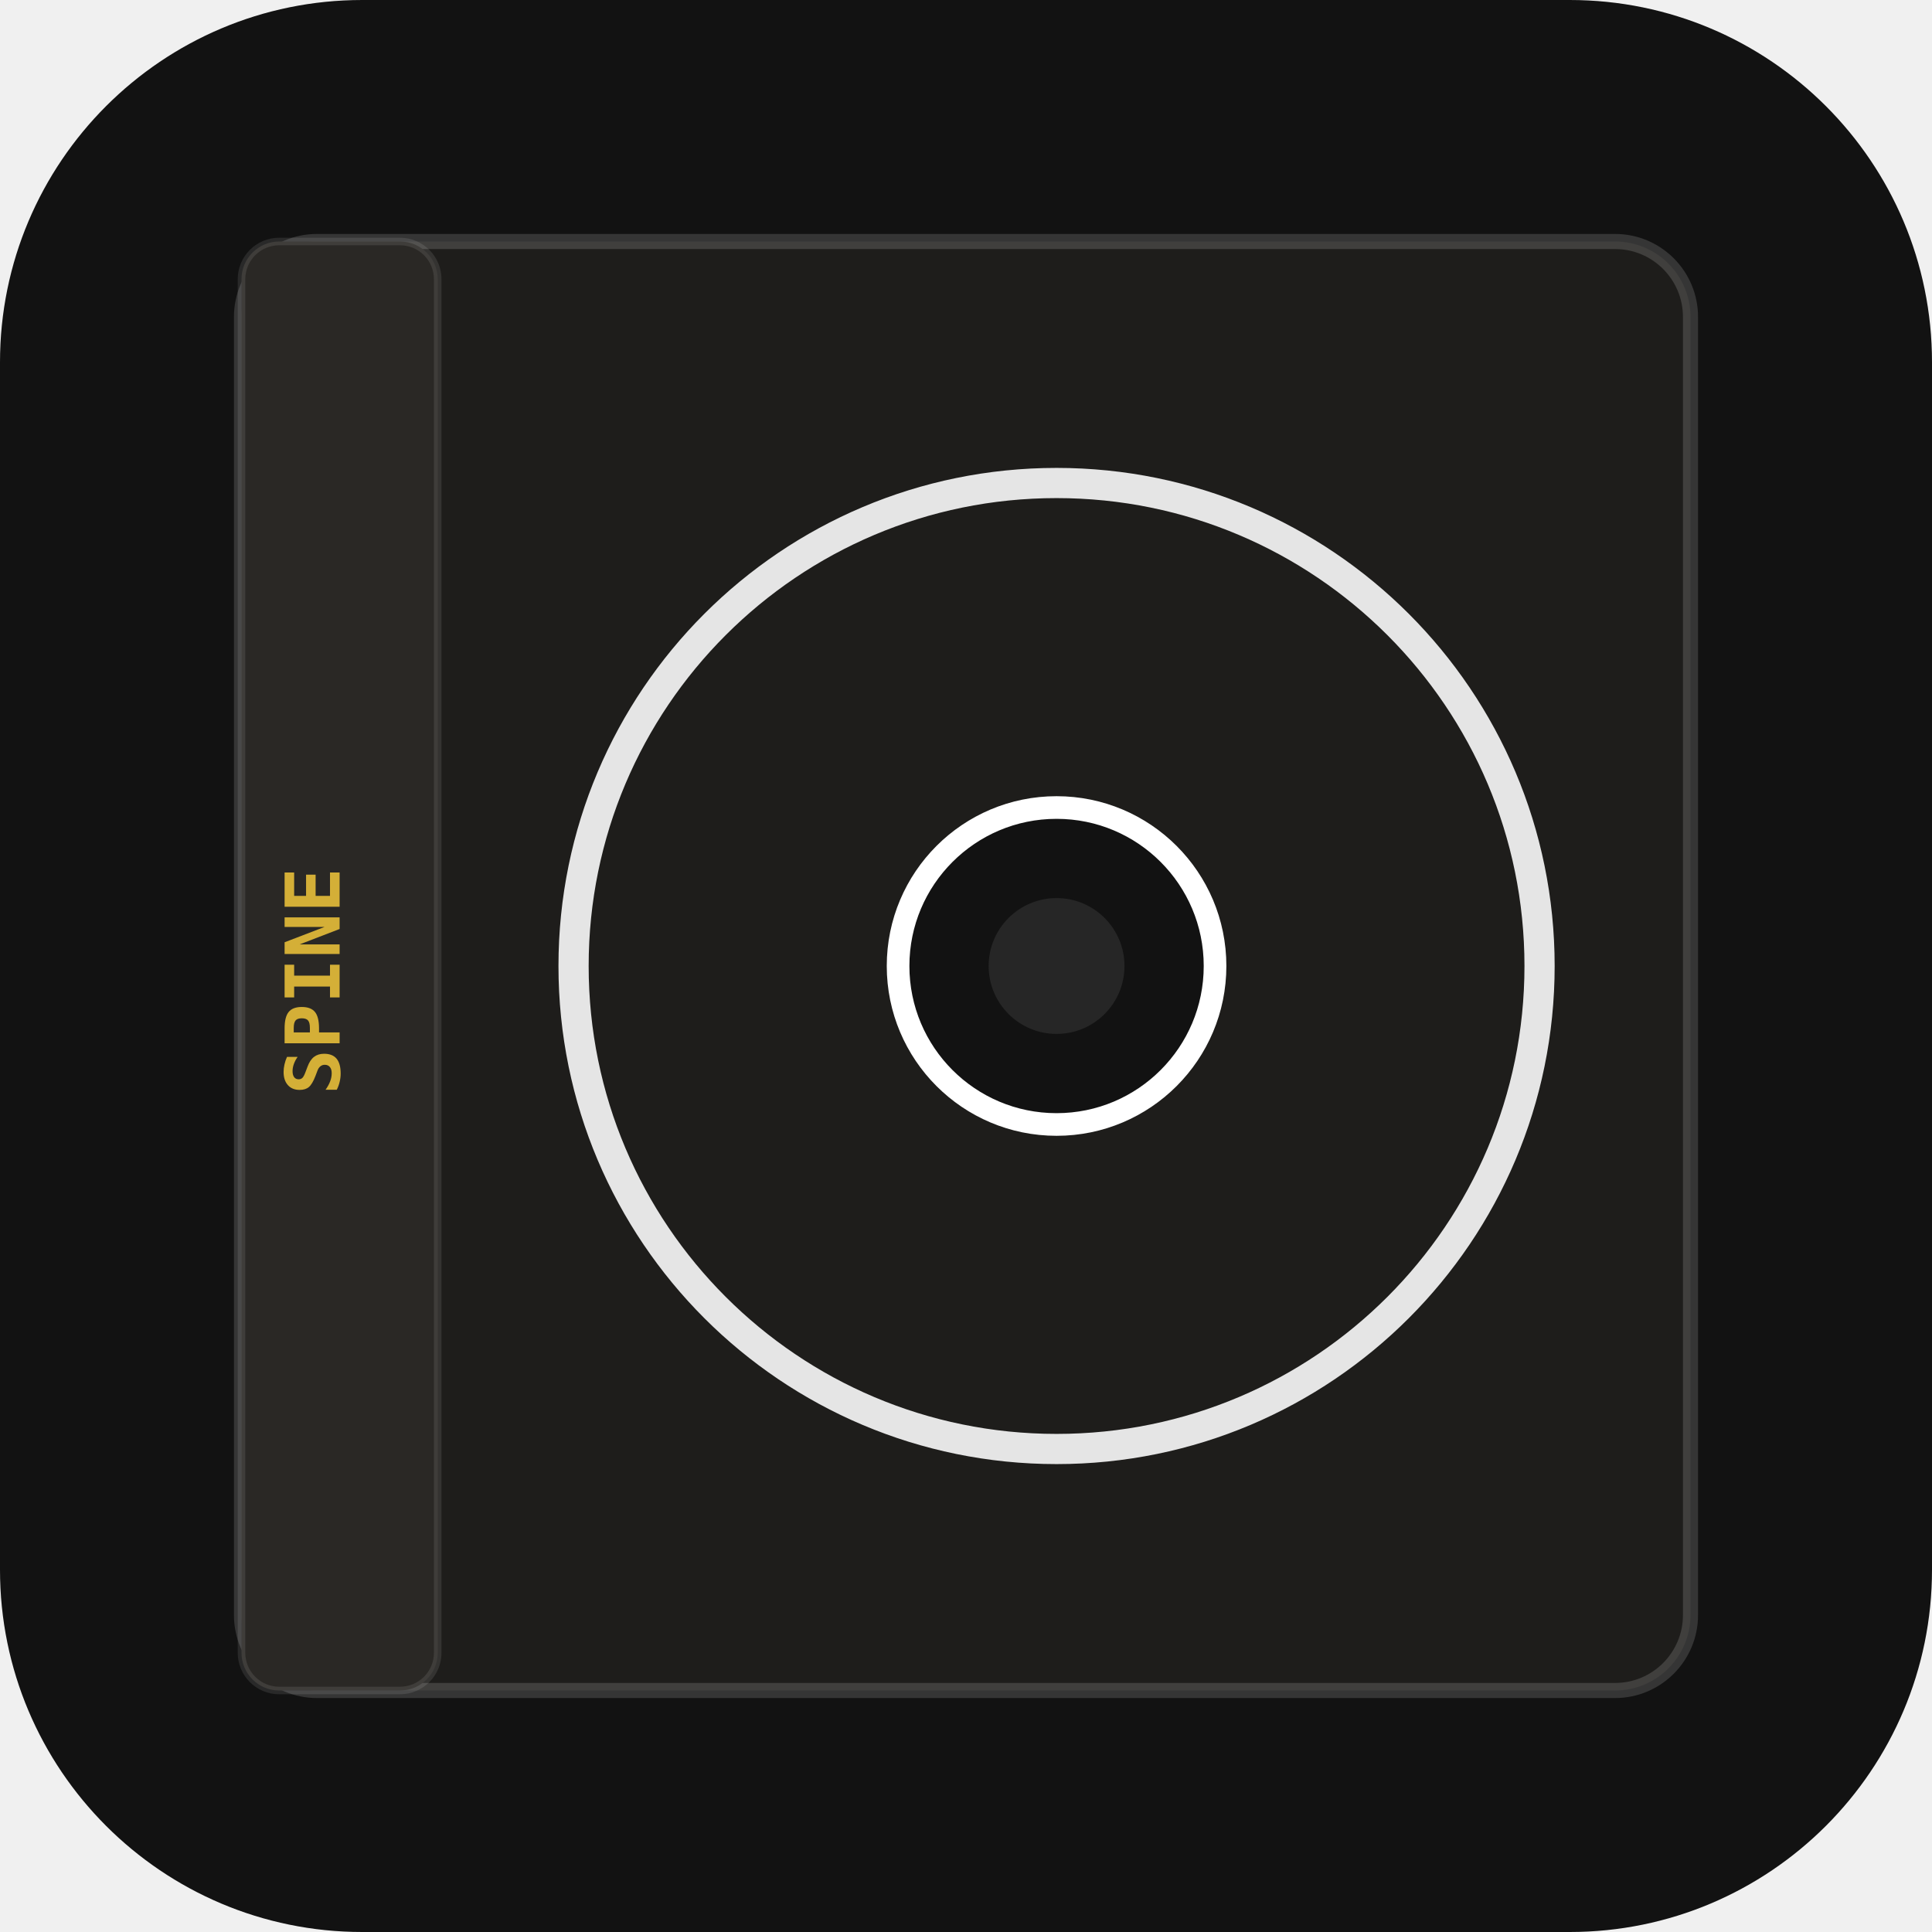
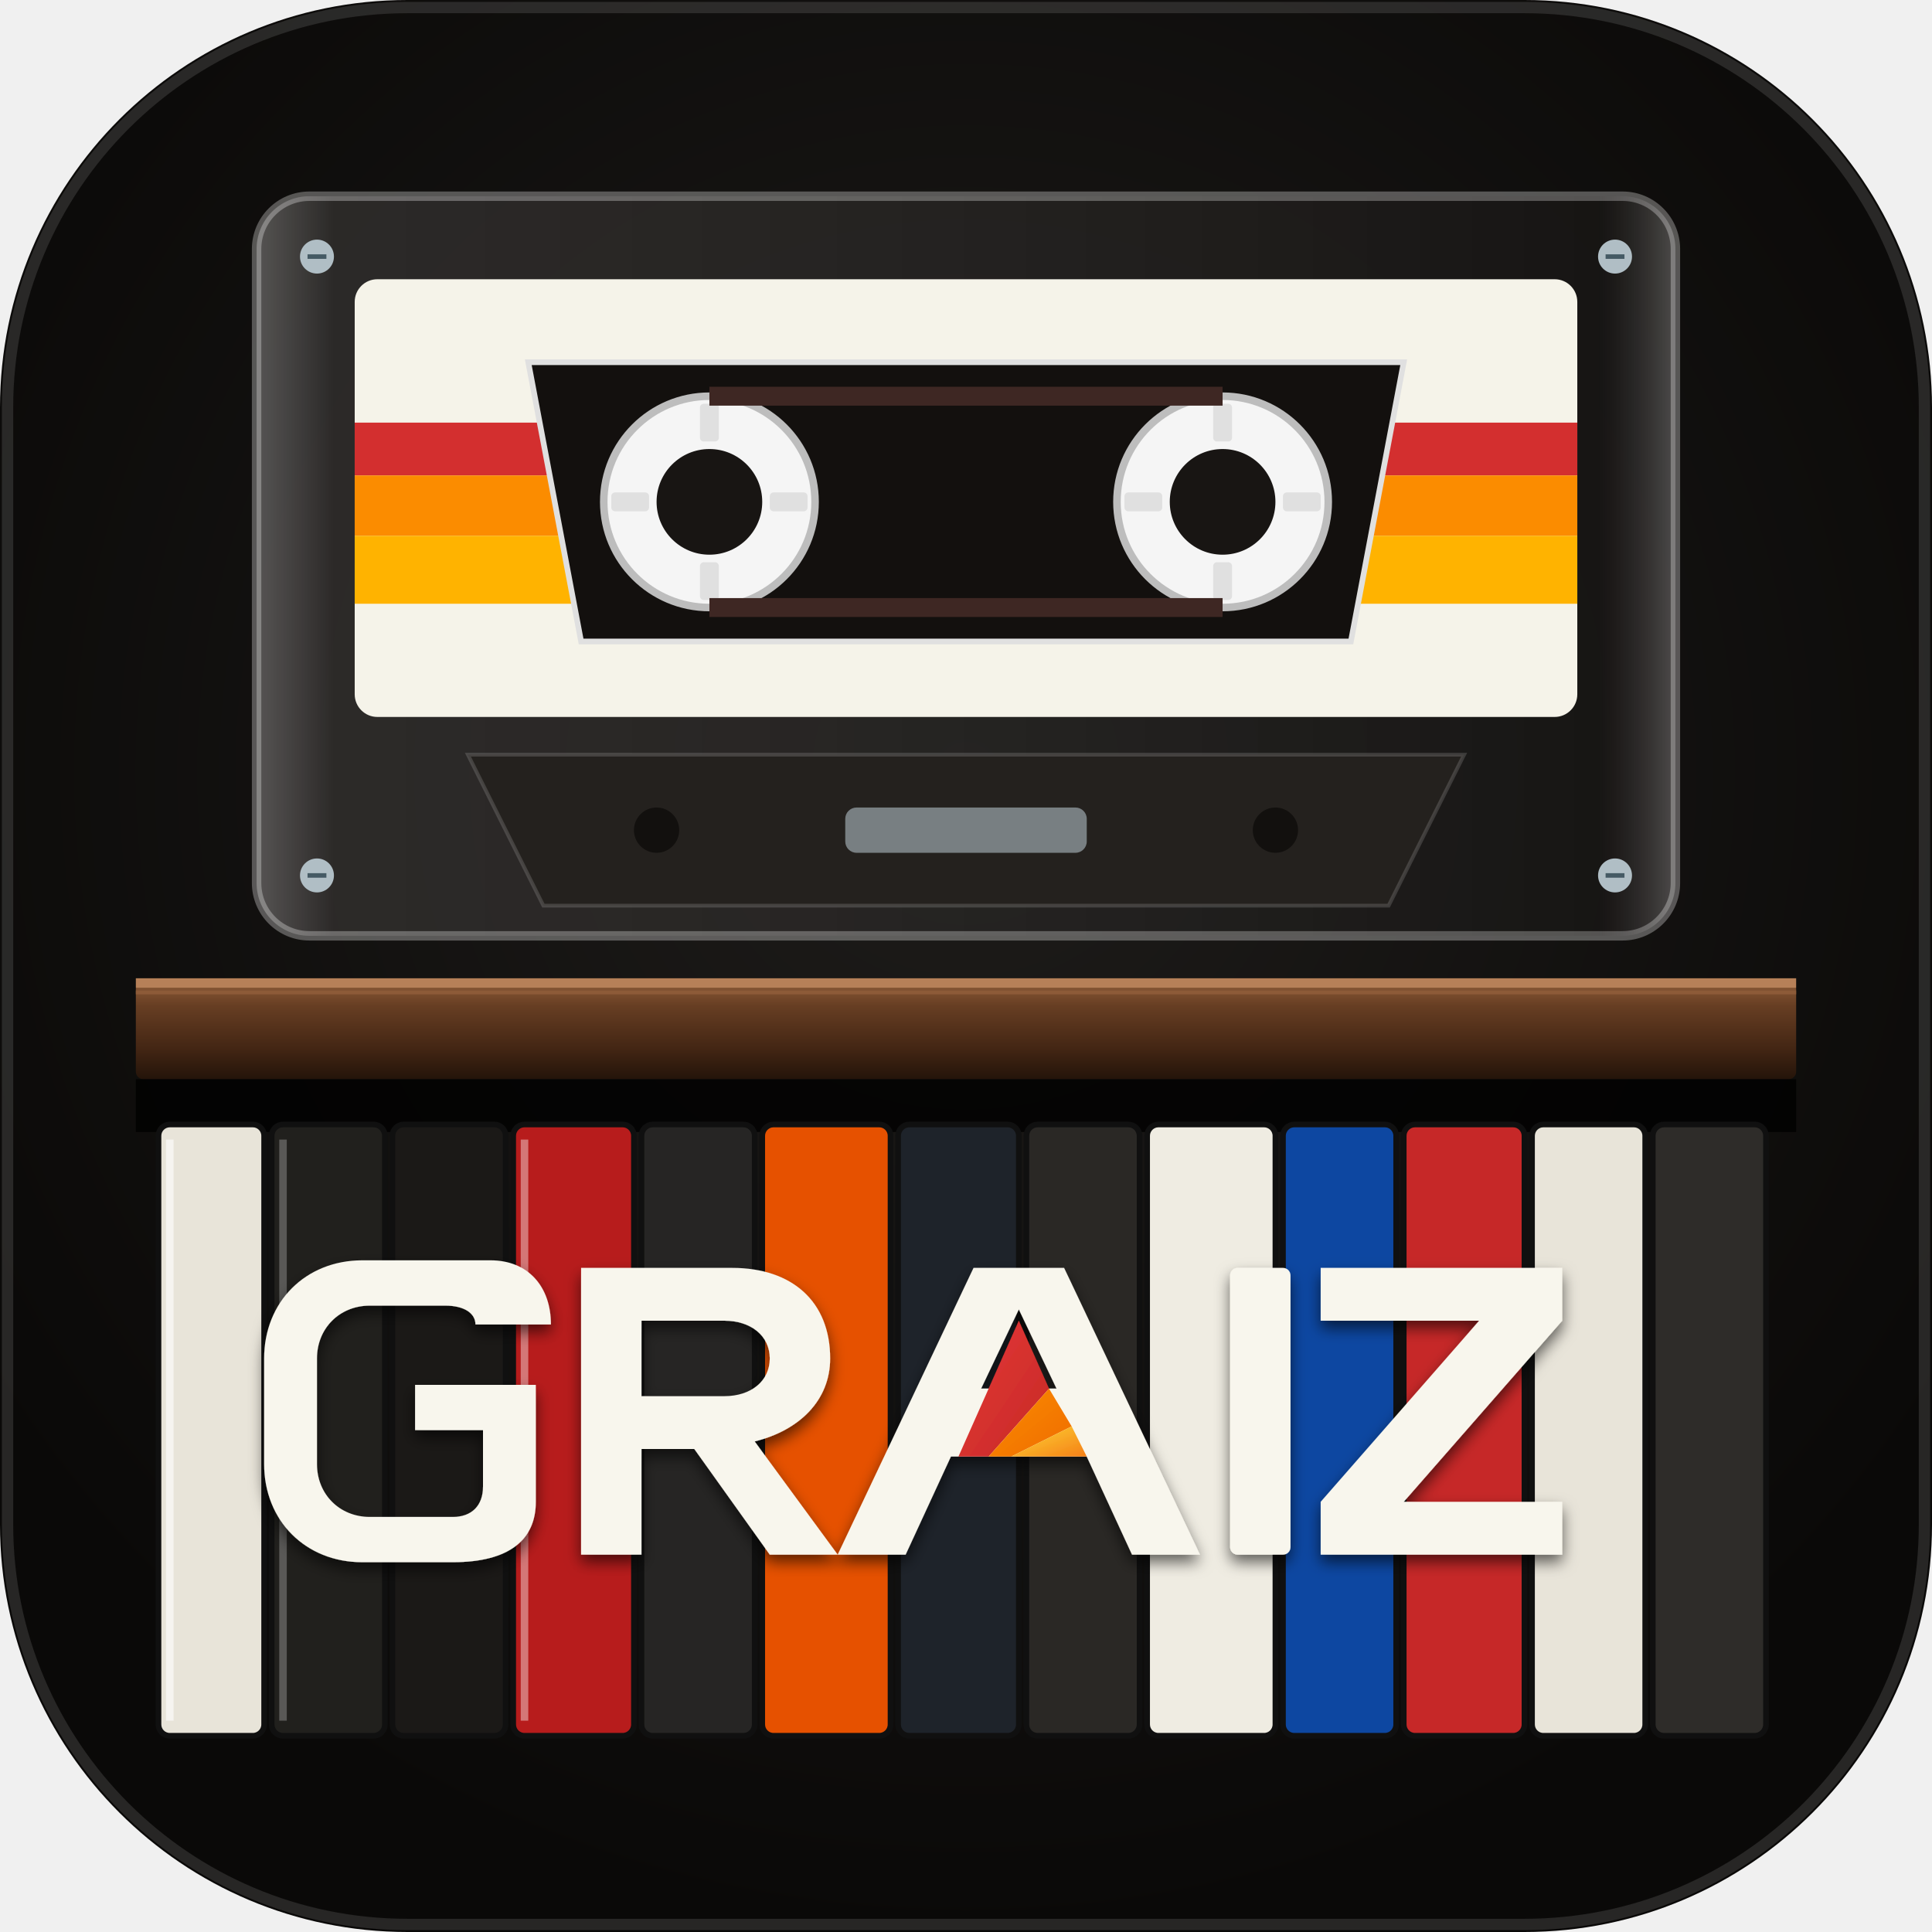
<svg xmlns="http://www.w3.org/2000/svg" width="512" height="512" viewBox="0 0 512 512">
-   <rect width="512" height="512" rx="96" fill="#121212" />
-   <rect x="64" y="64" width="384" height="384" rx="20" fill="#1E1D1B" stroke="#ffffff" stroke-opacity="0.15" stroke-width="4" />
-   <rect x="64" y="64" width="52" height="384" rx="10" fill="#2A2825" stroke="#ffffff" stroke-opacity="0.1" stroke-width="2" />
-   <circle cx="280" cy="256" r="128" fill="none" stroke="#E5E5E5" stroke-width="8" />
-   <circle cx="280" cy="256" r="42" fill="#121212" stroke="#FFFFFF" stroke-width="6" />
-   <circle cx="280" cy="256" r="18" fill="#262626" />
-   <text x="90" y="260" fill="#D4AF37" font-size="20" font-family="monospace" font-weight="bold" transform="rotate(-90 90 260)" text-anchor="middle">SPINE</text>
+   <defs>
+     <radialGradient id="bgGlow" cx="50%" cy="40%" r="60%">
+       <stop offset="0%" stop-color="#1E1C1A" />
+       <stop offset="100%" stop-color="#0A0908" />
+     </radialGradient>
+     <linearGradient id="walnutGrad" x1="0%" y1="0%" x2="0%" y2="100%">
+       <stop offset="0%" stop-color="#8D5B38" />
+       <stop offset="25%" stop-color="#673E23" />
+       <stop offset="70%" stop-color="#422513" />
+       <stop offset="100%" stop-color="#24140A" />
+     </linearGradient>
+     <linearGradient id="cassettePlastic" x1="0%" y1="0%" x2="100%" y2="0%">
+       <stop offset="0%" stop-color="#FFFFFF" stop-opacity="0.25" />
+       <stop offset="5%" stop-color="#FFFFFF" stop-opacity="0.08" />
+       <stop offset="95%" stop-color="#000000" stop-opacity="0.1" />
+       <stop offset="100%" stop-color="#FFFFFF" stop-opacity="0.2" />
+     </linearGradient>
+     <linearGradient id="chevronRed" x1="0%" y1="0%" x2="100%" y2="100%">
+       <stop offset="0%" stop-color="#E53935" />
+       <stop offset="100%" stop-color="#C62828" />
+     </linearGradient>
+     <linearGradient id="chevronOrange" x1="0%" y1="0%" x2="100%" y2="100%">
+       <stop offset="0%" stop-color="#FB8C00" />
+       <stop offset="100%" stop-color="#EF6C00" />
+     </linearGradient>
+     <linearGradient id="chevronYellow" x1="0%" y1="0%" x2="100%" y2="100%">
+       <stop offset="0%" stop-color="#FDD835" />
+       <stop offset="100%" stop-color="#F57F17" />
+     </linearGradient>
+     <filter id="logoShadow" x="-20%" y="-20%" width="140%" height="140%">
+       <feDropShadow dx="0" dy="6" stdDeviation="5" flood-color="#000000" flood-opacity="0.85" />
+       <feDropShadow dx="0" dy="2" stdDeviation="2" flood-color="#000000" flood-opacity="0.6" />
+     </filter>
+   </defs>
+   <rect width="512" height="512" rx="108" fill="url(#bgGlow)" />
+   <rect x="2" y="2" width="508" height="508" rx="106" fill="none" stroke="#FFFFFF" stroke-opacity="0.12" stroke-width="3" />
+   <g transform="translate(68, 52)">
+     <rect x="0" y="0" width="376" height="196" rx="14" fill="#1C1A18" fill-opacity="0.75" stroke="#FFFFFF" stroke-opacity="0.3" stroke-width="2.5" />
+     <rect x="0" y="0" width="376" height="196" rx="14" fill="url(#cassettePlastic)" />
+     <circle cx="16" cy="16" r="4.5" fill="#B0BEC5" />
+     <line x1="13.5" y1="16" x2="18.5" y2="16" stroke="#455A64" stroke-width="1.2" />
+     <circle cx="360" cy="16" r="4.5" fill="#B0BEC5" />
+     <line x1="357.5" y1="16" x2="362.5" y2="16" stroke="#455A64" stroke-width="1.2" />
+     <circle cx="16" cy="180" r="4.5" fill="#B0BEC5" />
+     <line x1="13.5" y1="180" x2="18.5" y2="180" stroke="#455A64" stroke-width="1.2" />
+     <circle cx="360" cy="180" r="4.5" fill="#B0BEC5" />
+     <line x1="357.5" y1="180" x2="362.5" y2="180" stroke="#455A64" stroke-width="1.2" />
+     <rect x="26" y="22" width="324" height="116" rx="6" fill="#F5F3E9" />
+     <rect x="26" y="60" width="324" height="14" fill="#D32F2F" />
+     <rect x="26" y="74" width="324" height="16" fill="#FB8C00" />
+     <rect x="26" y="90" width="324" height="18" fill="#FFB300" />
+     <path d="M72,44 L304,44 L290,118 L86,118 Z" fill="#13100E" stroke="#E0E0E0" stroke-width="1.5" />
+     <circle cx="120" cy="81" r="28" fill="#F5F5F5" stroke="#BDBDBD" stroke-width="2" />
+     <circle cx="120" cy="81" r="14" fill="#181513" />
+     <rect x="117.5" y="55" width="5" height="10" fill="#E0E0E0" rx="1" />
+     <rect x="117.5" y="97" width="5" height="10" fill="#E0E0E0" rx="1" />
+     <rect x="94" y="78.5" width="10" height="5" fill="#E0E0E0" rx="1" />
+     <rect x="136" y="78.5" width="10" height="5" fill="#E0E0E0" rx="1" />
+     <circle cx="256" cy="81" r="28" fill="#F5F5F5" stroke="#BDBDBD" stroke-width="2" />
+     <circle cx="256" cy="81" r="14" fill="#181513" />
+     <rect x="253.5" y="55" width="5" height="10" fill="#E0E0E0" rx="1" />
+     <rect x="253.5" y="97" width="5" height="10" fill="#E0E0E0" rx="1" />
+     <rect x="230" y="78.5" width="10" height="5" fill="#E0E0E0" rx="1" />
+     <rect x="272" y="78.5" width="10" height="5" fill="#E0E0E0" rx="1" />
+     <path d="M120,53 L256,53" stroke="#3E2723" stroke-width="5" />
+     <path d="M120,109 L256,109" stroke="#3E2723" stroke-width="5" />
+     <polygon points="56,148 320,148 300,188 76,188" fill="#24211E" stroke="#FFFFFF" stroke-opacity="0.15" stroke-width="1" />
+     <circle cx="106" cy="168" r="6" fill="#12100E" />
+     <circle cx="270" cy="168" r="6" fill="#12100E" />
+     <rect x="156" y="162" width="64" height="12" rx="3" fill="#B0BEC5" opacity="0.6" />
+   </g>
+   <g transform="translate(36, 260)">
+     <rect x="0" y="0" width="440" height="26" fill="url(#walnutGrad)" rx="2" />
+     <line x1="0" y1="0.5" x2="440" y2="0.5" stroke="#B68058" stroke-width="2.5" />
+     <line x1="0" y1="3" x2="440" y2="3" stroke="#8D5B38" stroke-width="1" />
+     <rect x="0" y="26" width="440" height="14" fill="#000000" fill-opacity="0.8" />
+   </g>
+   <g transform="translate(42, 298)">
+     <rect x="0" y="0" width="28" height="162" rx="3" fill="#E8E4D9" stroke="#101010" stroke-width="1.5" />
+     <rect x="2" y="4" width="2" height="154" fill="#FFFFFF" opacity="0.6" />
+     <rect x="30" y="0" width="30" height="162" rx="3" fill="#21201D" stroke="#101010" stroke-width="1.5" />
+     <rect x="32" y="4" width="2" height="154" fill="#FFFFFF" opacity="0.25" />
+     <rect x="62" y="0" width="30" height="162" rx="3" fill="#1B1917" stroke="#101010" stroke-width="1.5" />
+     <rect x="94" y="0" width="32" height="162" rx="3" fill="#B71C1C" stroke="#101010" stroke-width="1.5" />
+     <rect x="96" y="4" width="2" height="154" fill="#FFFFFF" opacity="0.4" />
+     <rect x="128" y="0" width="30" height="162" rx="3" fill="#262524" stroke="#101010" stroke-width="1.5" />
+     <rect x="160" y="0" width="34" height="162" rx="3" fill="#E65100" stroke="#101010" stroke-width="1.5" />
+     <rect x="196" y="0" width="32" height="162" rx="3" fill="#1E232A" stroke="#101010" stroke-width="1.5" />
+     <rect x="230" y="0" width="30" height="162" rx="3" fill="#2A2825" stroke="#101010" stroke-width="1.5" />
+     <rect x="262" y="0" width="34" height="162" rx="3" fill="#EFECE2" stroke="#101010" stroke-width="1.5" />
+     <rect x="298" y="0" width="30" height="162" rx="3" fill="#0D47A1" stroke="#101010" stroke-width="1.5" />
+     <rect x="330" y="0" width="32" height="162" rx="3" fill="#C62828" stroke="#101010" stroke-width="1.5" />
+     <rect x="364" y="0" width="30" height="162" rx="3" fill="#E8E4D9" stroke="#101010" stroke-width="1.5" />
+     <rect x="396" y="0" width="30" height="162" rx="3" fill="#2E2C29" stroke="#101010" stroke-width="1.5" />
+   </g>
+   <g transform="translate(70, 334)" filter="url(#logoShadow)">
+     <path d="M0,26 C0,11 11,0 26,0 L60,0 C70,0 76,7 76,17 L56,17 C56,14 53,12 48,12 L28,12 C20,12 14,18 14,26 L14,54 C14,62 20,68 28,68 L50,68 C55,68 58,65 58,60 L58,45 L40,45 L40,33 L72,33 L72,64 C72,74 65,80 50,80 L26,80 C11,80 0,69 0,54 Z" fill="#F8F6ED" />
+     <path d="M84,2 L124,2 C140,2 150,11 150,26 C150,37 142,45 130,48 L152,78 L134,78 L114,50 L100,50 L100,78 L84,78 Z M100,16 L100,36 L122,36 C129,36 134,32 134,26 C134,20 129,16 122,16 Z" fill="#F8F6ED" />
+     <path d="M152,78 L188,2 L212,2 L248,78 L230,78 L218,52 L182,52 L170,78 Z M190,34 L210,34 L200,13 Z" fill="#F8F6ED" />
+     <polygon points="184,52 200,16 208,34 192,52" fill="url(#chevronRed)" />
+     <polygon points="192,52 208,34 214,44 198,52" fill="url(#chevronOrange)" />
+     <polygon points="198,52 214,44 218,52" fill="url(#chevronYellow)" />
+     <rect x="256" y="2" width="16" height="76" rx="2" fill="#F8F6ED" />
+     <path d="M280,2 L344,2 L344,16 L302,64 L344,64 L344,78 L280,78 L280,64 L322,16 L280,16 Z" fill="#F8F6ED" />
+   </g>
</svg>
